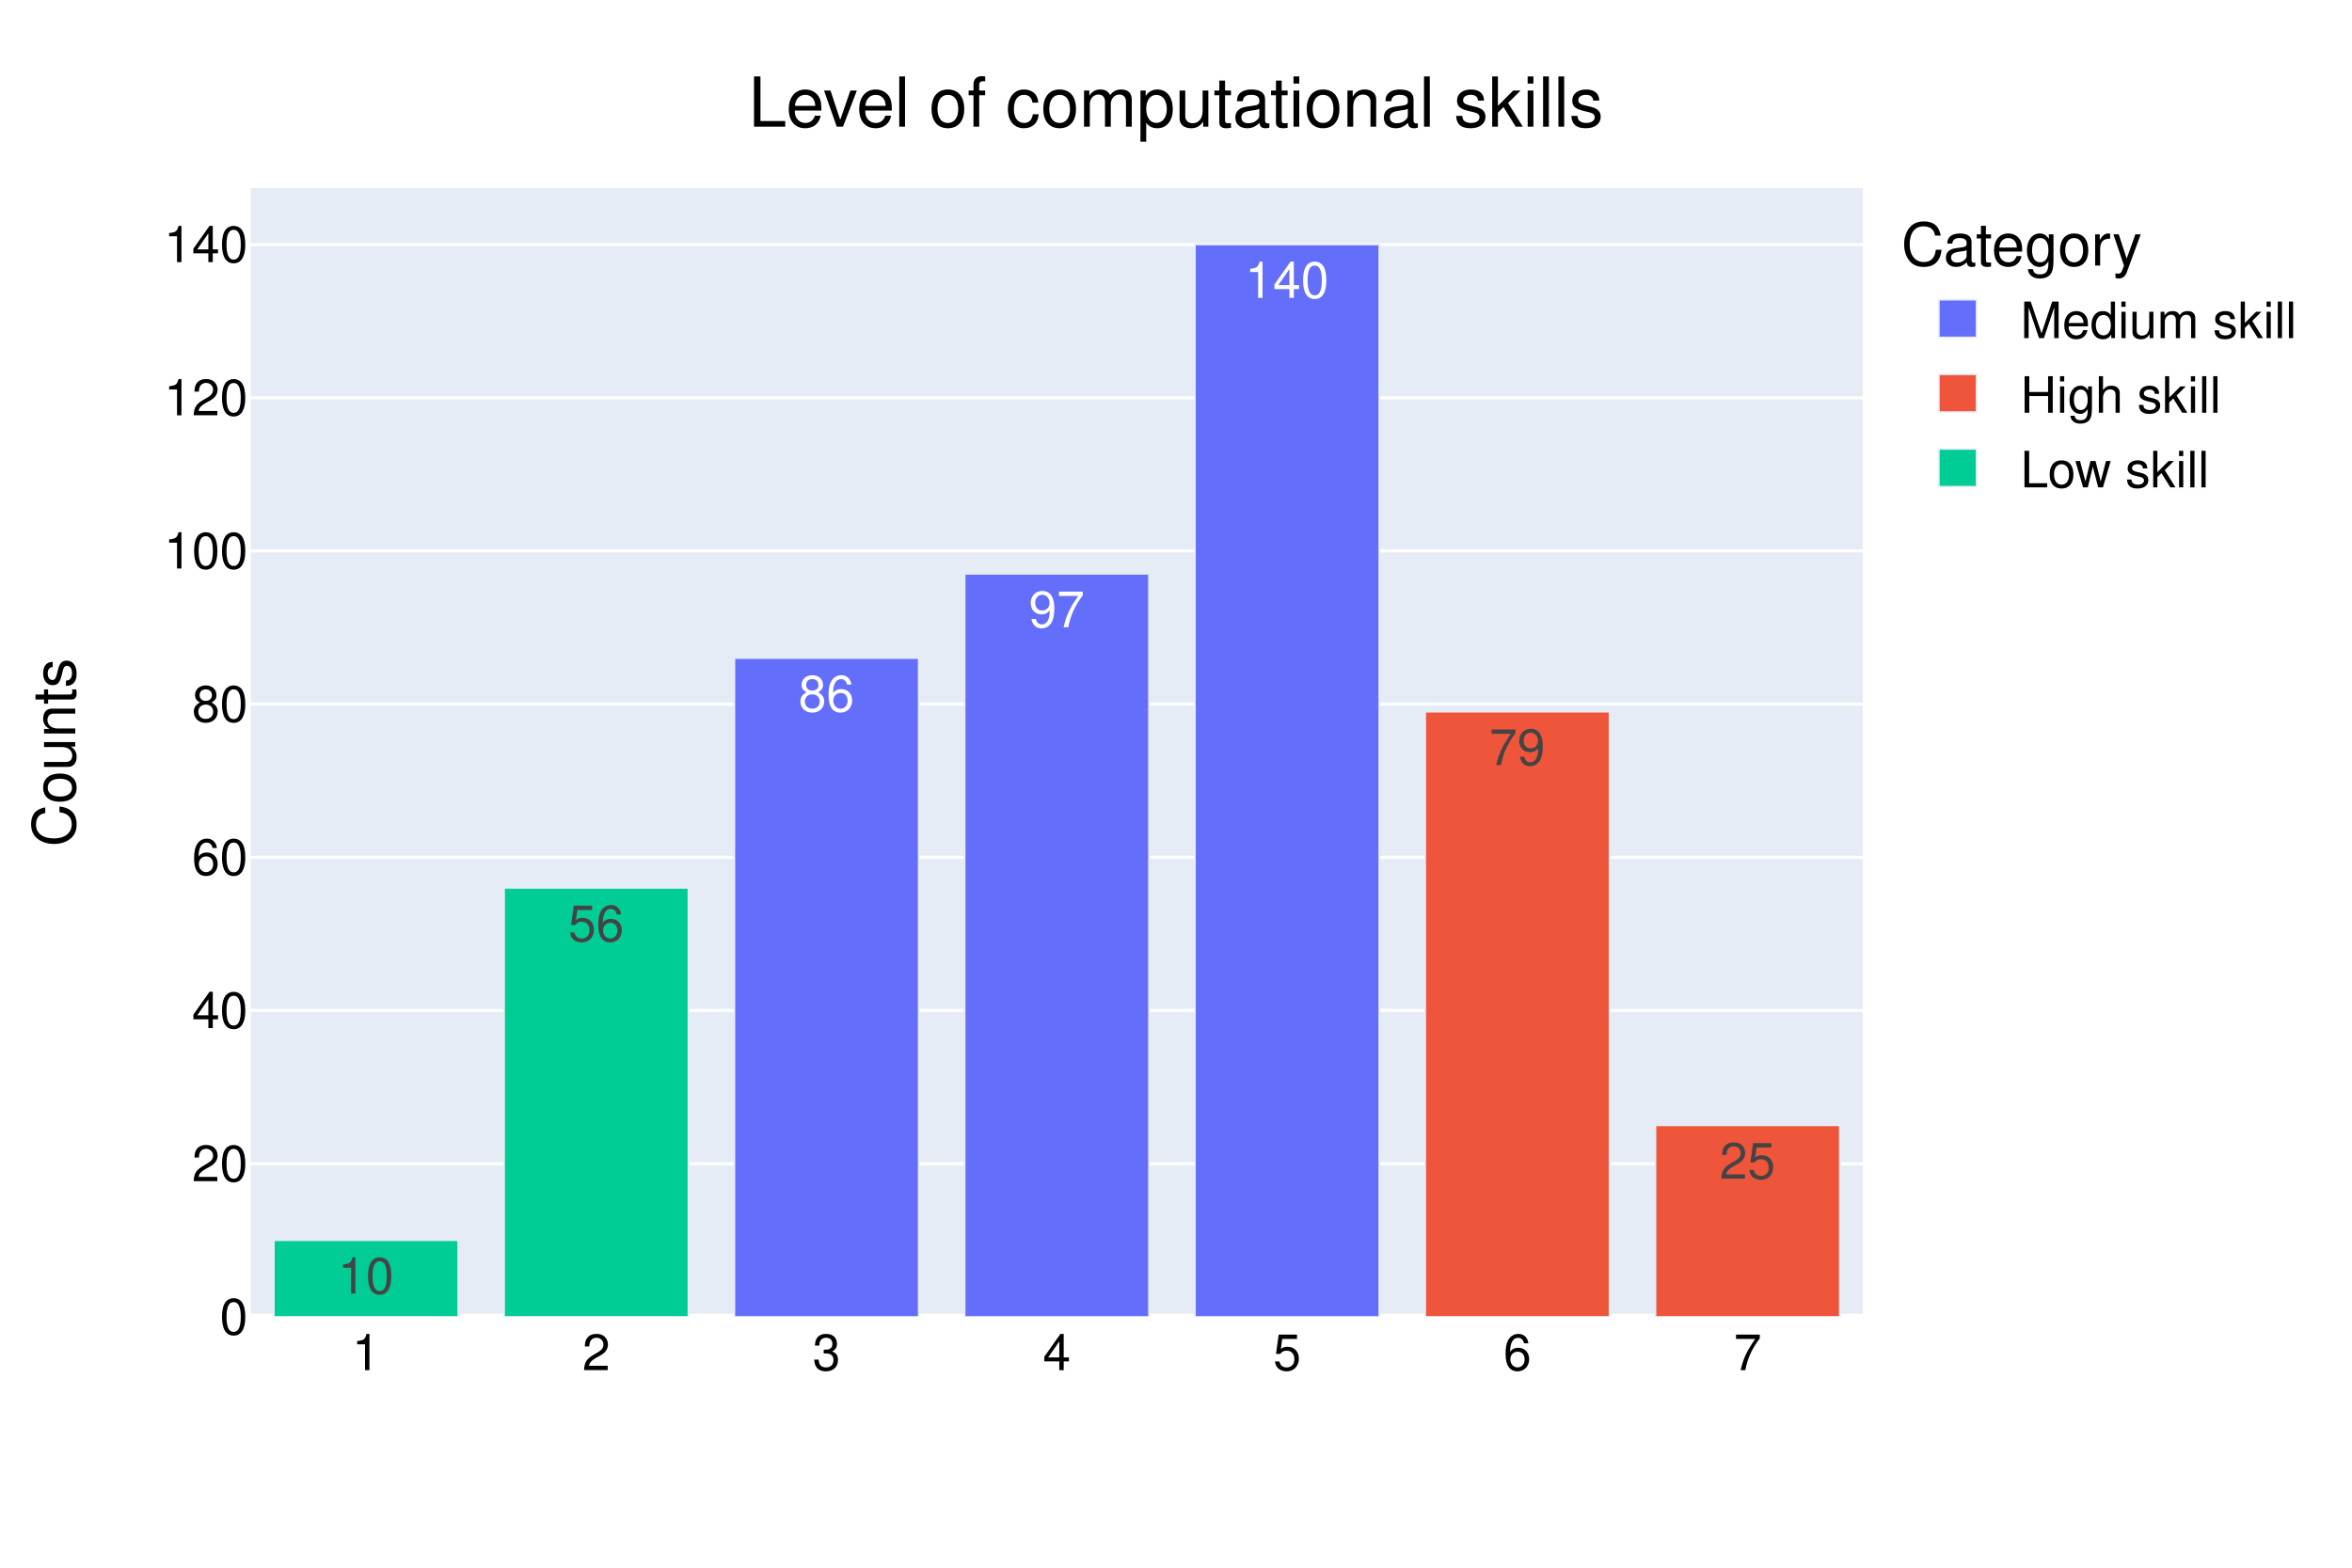
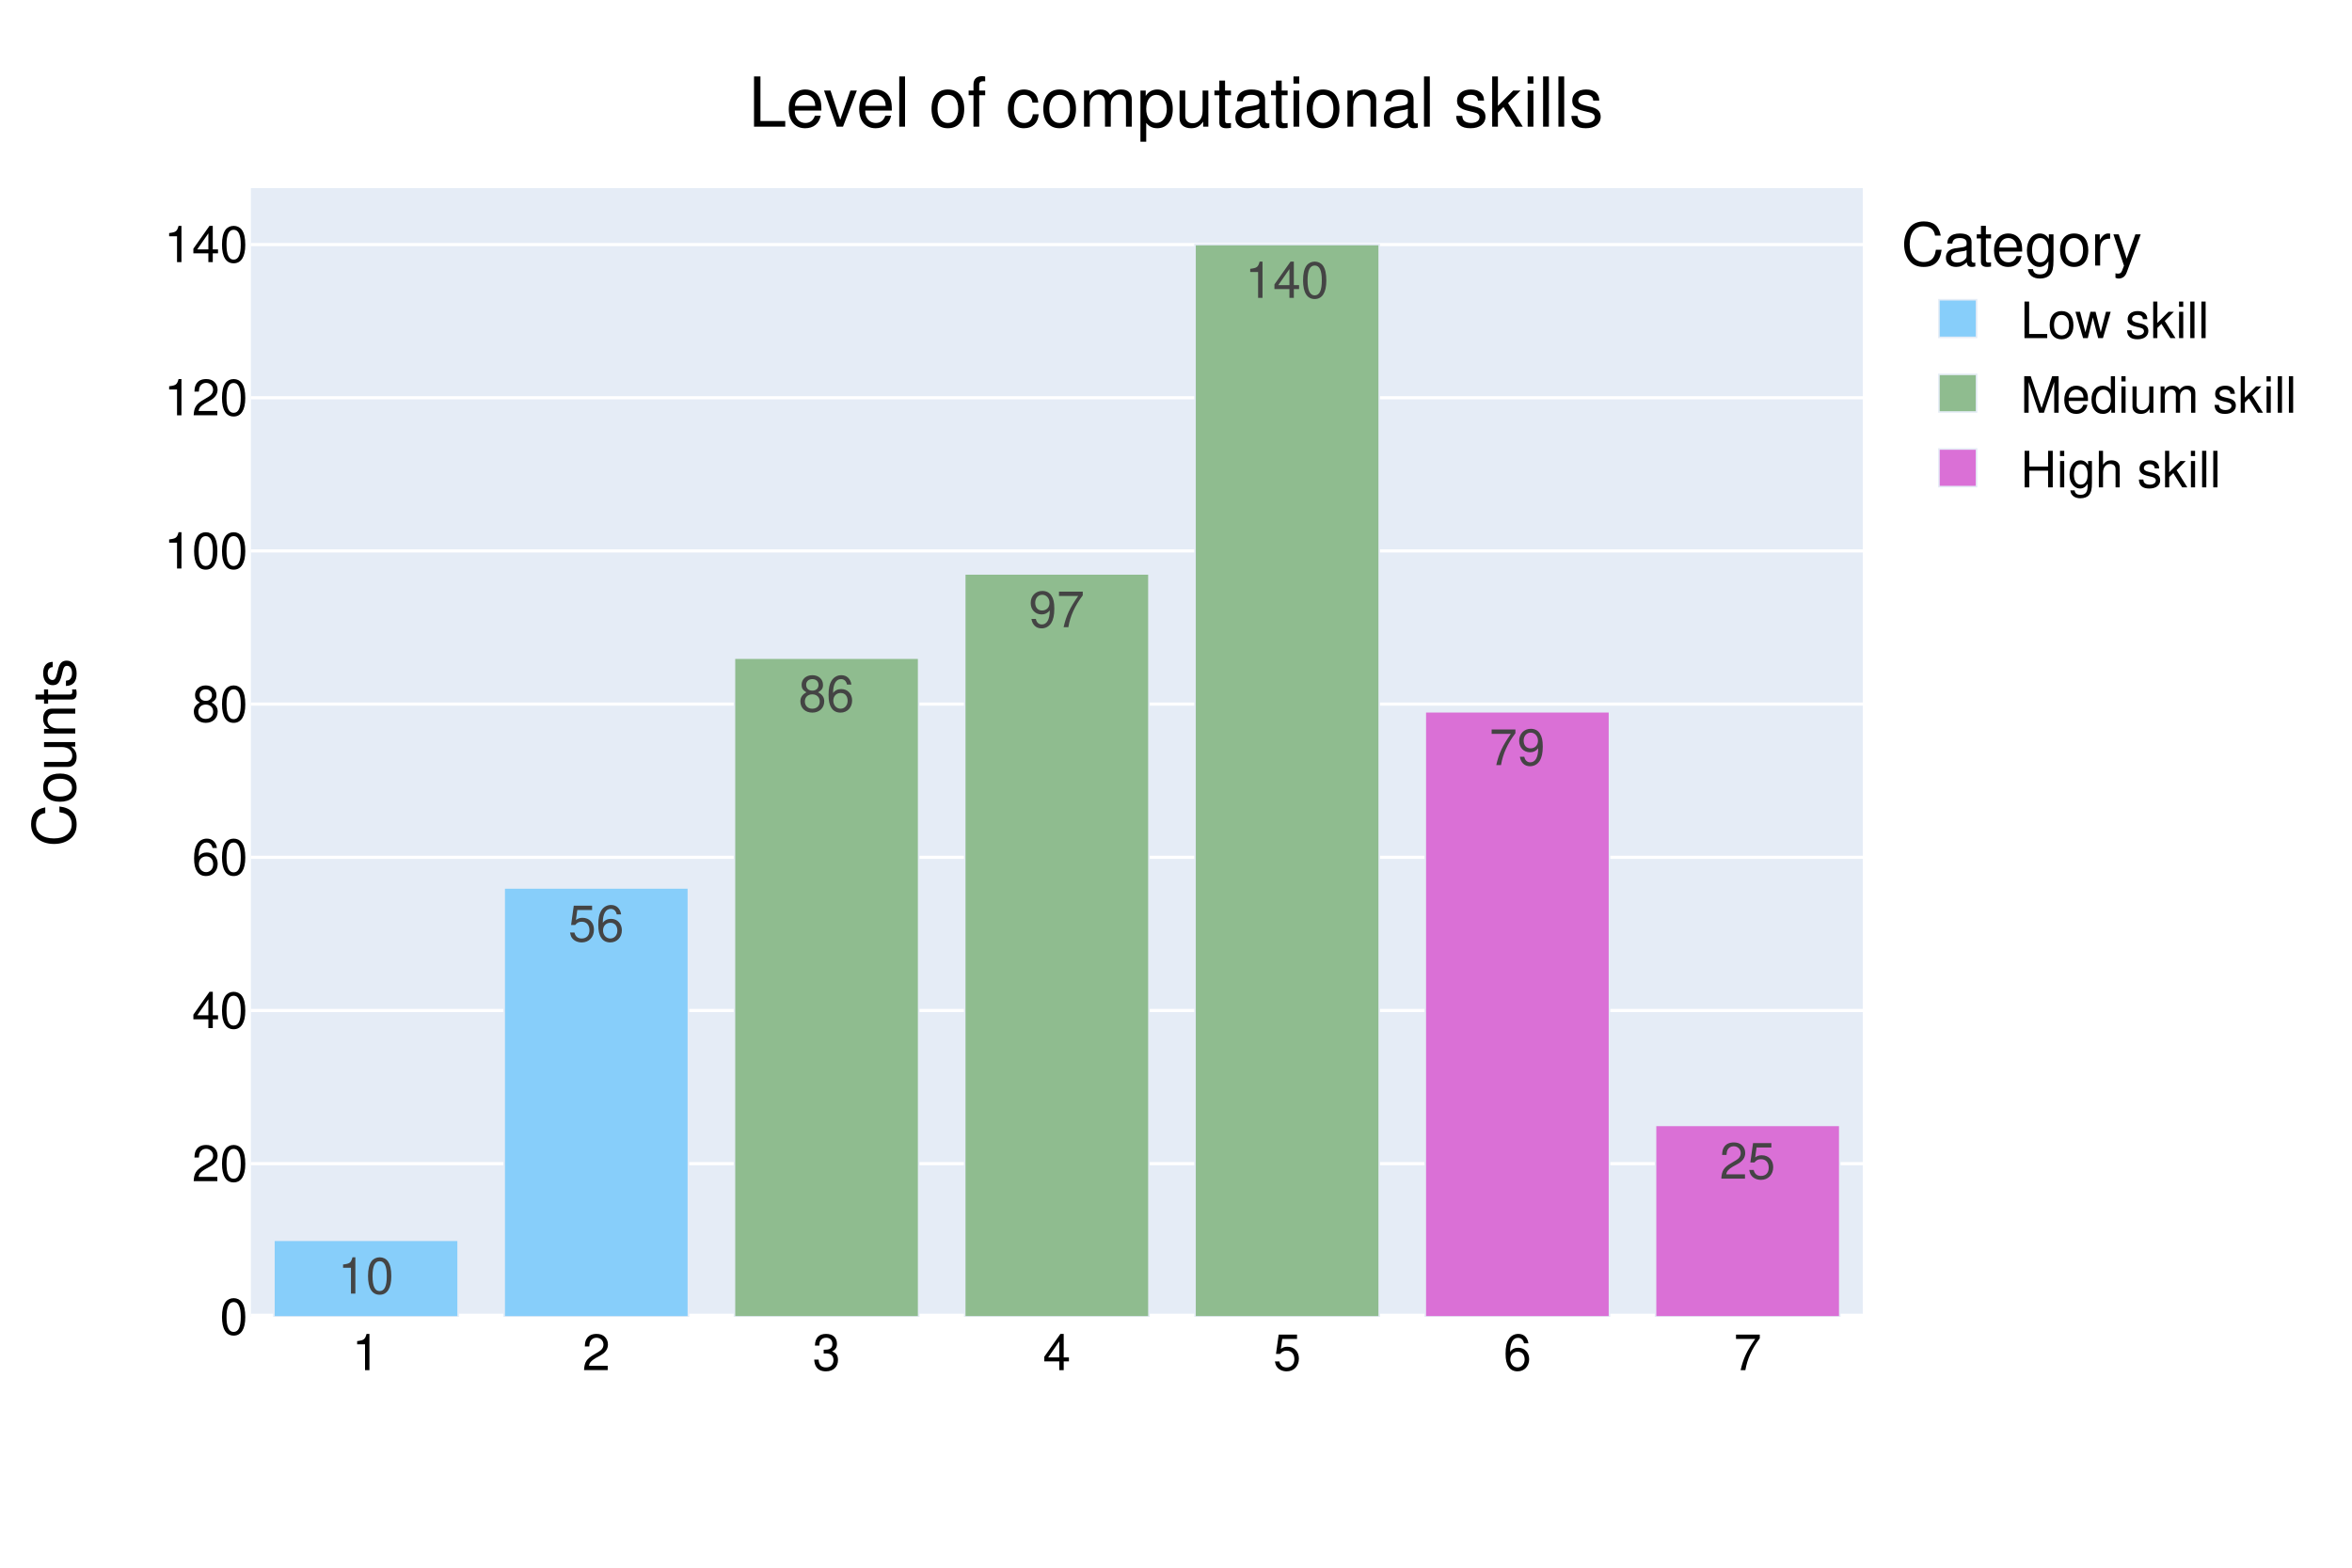
<svg xmlns="http://www.w3.org/2000/svg" class="main-svg" width="750" height="500" style="" viewBox="0 0 750 500">
  <rect x="0" y="0" width="750" height="500" style="fill: rgb(255, 255, 255); fill-opacity: 1;" />
-   <defs id="defs-599d15">
+   <defs id="defs-5c9c13">
    <g class="clips">
-       <clipPath id="clip599d15xyplot" class="plotclip">
+       <clipPath id="clip5c9c13xyplot" class="plotclip">
        <rect width="514" height="360" />
      </clipPath>
-       <clipPath class="axesclip" id="clip599d15x">
+       <clipPath class="axesclip" id="clip5c9c13x">
        <rect x="80" y="0" width="514" height="500" />
      </clipPath>
-       <clipPath class="axesclip" id="clip599d15y">
+       <clipPath class="axesclip" id="clip5c9c13y">
        <rect x="0" y="60" width="750" height="360" />
      </clipPath>
-       <clipPath class="axesclip" id="clip599d15xy">
+       <clipPath class="axesclip" id="clip5c9c13xy">
        <rect x="80" y="60" width="514" height="360" />
      </clipPath>
    </g>
    <g class="gradients" />
    <g class="patterns" />
  </defs>
  <g class="bglayer">
    <rect class="bg" x="80" y="60" width="514" height="360" style="fill: rgb(229, 236, 246); fill-opacity: 1; stroke-width: 0;" />
  </g>
  <g class="layer-below">
    <g class="imagelayer" />
    <g class="shapelayer" />
  </g>
  <g class="cartesianlayer">
    <g class="subplot xy">
      <g class="layer-subplot">
        <g class="shapelayer" />
        <g class="imagelayer" />
      </g>
      <g class="minor-gridlayer">
        <g class="x" />
        <g class="y" />
      </g>
      <g class="gridlayer">
        <g class="x" />
        <g class="y">
          <path class="ygrid crisp" transform="translate(0,371.14)" d="M80,0h514" style="stroke: rgb(255, 255, 255); stroke-opacity: 1; stroke-width: 1px;" />
          <path class="ygrid crisp" transform="translate(0,322.29)" d="M80,0h514" style="stroke: rgb(255, 255, 255); stroke-opacity: 1; stroke-width: 1px;" />
          <path class="ygrid crisp" transform="translate(0,273.43)" d="M80,0h514" style="stroke: rgb(255, 255, 255); stroke-opacity: 1; stroke-width: 1px;" />
          <path class="ygrid crisp" transform="translate(0,224.57)" d="M80,0h514" style="stroke: rgb(255, 255, 255); stroke-opacity: 1; stroke-width: 1px;" />
          <path class="ygrid crisp" transform="translate(0,175.71)" d="M80,0h514" style="stroke: rgb(255, 255, 255); stroke-opacity: 1; stroke-width: 1px;" />
          <path class="ygrid crisp" transform="translate(0,126.86)" d="M80,0h514" style="stroke: rgb(255, 255, 255); stroke-opacity: 1; stroke-width: 1px;" />
          <path class="ygrid crisp" transform="translate(0,78)" d="M80,0h514" style="stroke: rgb(255, 255, 255); stroke-opacity: 1; stroke-width: 1px;" />
        </g>
      </g>
      <g class="zerolinelayer">
        <path class="yzl zl crisp" transform="translate(0,420)" d="M80,0h514" style="stroke: rgb(255, 255, 255); stroke-opacity: 1; stroke-width: 2px;" />
      </g>
      <path class="xlines-below" />
      <path class="ylines-below" />
      <g class="overlines-below" />
      <g class="xaxislayer-below" />
      <g class="yaxislayer-below" />
      <g class="overaxes-below" />
-       <g class="plot" transform="translate(80,60)" clip-path="url(#clip599d15xyplot)">
+       <g class="plot" transform="translate(80,60)" clip-path="url(#clip5c9c13xyplot)">
        <g class="barlayer mlayer">
          <g class="trace bars" style="opacity: 1;">
            <g class="points">
              <g class="point">
-                 <path d="M301.06,360V18H359.8V360Z" style="vector-effect: non-scaling-stroke; opacity: 1; stroke-width: 0.5px; fill: rgb(99, 110, 250); fill-opacity: 1; stroke: rgb(229, 236, 246); stroke-opacity: 1;" />
-                 <text class="bartext bartext-inside" text-anchor="middle" data-notex="1" x="0" y="0" style="font-family: Helvetica; font-size: 16px; fill: rgb(255, 255, 255); fill-opacity: 1; white-space: pre;" transform="translate(330.3831,35)">140</text>
-               </g>
-               <g class="point">
-                 <path d="M227.63,360V123.04H286.37V360Z" style="vector-effect: non-scaling-stroke; opacity: 1; stroke-width: 0.5px; fill: rgb(99, 110, 250); fill-opacity: 1; stroke: rgb(229, 236, 246); stroke-opacity: 1;" />
-                 <text class="bartext bartext-inside" text-anchor="middle" data-notex="1" x="0" y="0" style="font-family: Helvetica; font-size: 16px; fill: rgb(255, 255, 255); fill-opacity: 1; white-space: pre;" transform="translate(256.9531,140.04)">97</text>
-               </g>
-               <g class="point">
-                 <path d="M154.2,360V149.91H212.94V360Z" style="vector-effect: non-scaling-stroke; opacity: 1; stroke-width: 0.5px; fill: rgb(99, 110, 250); fill-opacity: 1; stroke: rgb(229, 236, 246); stroke-opacity: 1;" />
-                 <text class="bartext bartext-inside" text-anchor="middle" data-notex="1" x="0" y="0" style="font-family: Helvetica; font-size: 16px; fill: rgb(255, 255, 255); fill-opacity: 1; white-space: pre;" transform="translate(183.5231,166.91)">86</text>
+                 <path d="M7.34,360V335.57H66.09V360Z" style="vector-effect: non-scaling-stroke; opacity: 1; stroke-width: 0.5px; fill: rgb(135, 206, 250); fill-opacity: 1; stroke: rgb(229, 236, 246); stroke-opacity: 1;" />
+                 <text class="bartext bartext-inside" text-anchor="middle" data-notex="1" x="0" y="0" style="font-family: Helvetica; font-size: 16px; fill: rgb(68, 68, 68); fill-opacity: 1; white-space: pre;" transform="translate(36.66813,352.57)">10</text>
+               </g>
+               <g class="point">
+                 <path d="M80.77,360V223.2H139.51V360Z" style="vector-effect: non-scaling-stroke; opacity: 1; stroke-width: 0.5px; fill: rgb(135, 206, 250); fill-opacity: 1; stroke: rgb(229, 236, 246); stroke-opacity: 1;" />
+                 <text class="bartext bartext-inside" text-anchor="middle" data-notex="1" x="0" y="0" style="font-family: Helvetica; font-size: 16px; fill: rgb(68, 68, 68); fill-opacity: 1; white-space: pre;" transform="translate(110.0931,240.2)">56</text>
              </g>
            </g>
          </g>
          <g class="trace bars" style="opacity: 1;">
            <g class="points">
              <g class="point">
-                 <path d="M374.49,360V167.01H433.23V360Z" style="vector-effect: non-scaling-stroke; opacity: 1; stroke-width: 0.5px; fill: rgb(239, 85, 59); fill-opacity: 1; stroke: rgb(229, 236, 246); stroke-opacity: 1;" />
-                 <text class="bartext bartext-inside" text-anchor="middle" data-notex="1" x="0" y="0" style="font-family: Helvetica; font-size: 16px; fill: rgb(68, 68, 68); fill-opacity: 1; white-space: pre;" transform="translate(403.8131,184.01)">79</text>
-               </g>
-               <g class="point">
-                 <path d="M447.91,360V298.93H506.66V360Z" style="vector-effect: non-scaling-stroke; opacity: 1; stroke-width: 0.5px; fill: rgb(239, 85, 59); fill-opacity: 1; stroke: rgb(229, 236, 246); stroke-opacity: 1;" />
-                 <text class="bartext bartext-inside" text-anchor="middle" data-notex="1" x="0" y="0" style="font-family: Helvetica; font-size: 16px; fill: rgb(68, 68, 68); fill-opacity: 1; white-space: pre;" transform="translate(477.2381,315.93)">25</text>
+                 <path d="M154.2,360V149.91H212.94V360Z" style="vector-effect: non-scaling-stroke; opacity: 1; stroke-width: 0.5px; fill: rgb(143, 188, 143); fill-opacity: 1; stroke: rgb(229, 236, 246); stroke-opacity: 1;" />
+                 <text class="bartext bartext-inside" text-anchor="middle" data-notex="1" x="0" y="0" style="font-family: Helvetica; font-size: 16px; fill: rgb(68, 68, 68); fill-opacity: 1; white-space: pre;" transform="translate(183.5231,166.91)">86</text>
+               </g>
+               <g class="point">
+                 <path d="M227.63,360V123.04H286.37V360Z" style="vector-effect: non-scaling-stroke; opacity: 1; stroke-width: 0.5px; fill: rgb(143, 188, 143); fill-opacity: 1; stroke: rgb(229, 236, 246); stroke-opacity: 1;" />
+                 <text class="bartext bartext-inside" text-anchor="middle" data-notex="1" x="0" y="0" style="font-family: Helvetica; font-size: 16px; fill: rgb(68, 68, 68); fill-opacity: 1; white-space: pre;" transform="translate(256.9531,140.04)">97</text>
+               </g>
+               <g class="point">
+                 <path d="M301.06,360V18H359.8V360Z" style="vector-effect: non-scaling-stroke; opacity: 1; stroke-width: 0.5px; fill: rgb(143, 188, 143); fill-opacity: 1; stroke: rgb(229, 236, 246); stroke-opacity: 1;" />
+                 <text class="bartext bartext-inside" text-anchor="middle" data-notex="1" x="0" y="0" style="font-family: Helvetica; font-size: 16px; fill: rgb(68, 68, 68); fill-opacity: 1; white-space: pre;" transform="translate(330.3831,35)">140</text>
              </g>
            </g>
          </g>
          <g class="trace bars" style="opacity: 1;">
            <g class="points">
              <g class="point">
-                 <path d="M80.77,360V223.2H139.51V360Z" style="vector-effect: non-scaling-stroke; opacity: 1; stroke-width: 0.5px; fill: rgb(0, 204, 150); fill-opacity: 1; stroke: rgb(229, 236, 246); stroke-opacity: 1;" />
-                 <text class="bartext bartext-inside" text-anchor="middle" data-notex="1" x="0" y="0" style="font-family: Helvetica; font-size: 16px; fill: rgb(68, 68, 68); fill-opacity: 1; white-space: pre;" transform="translate(110.0931,240.2)">56</text>
-               </g>
-               <g class="point">
-                 <path d="M7.34,360V335.57H66.09V360Z" style="vector-effect: non-scaling-stroke; opacity: 1; stroke-width: 0.5px; fill: rgb(0, 204, 150); fill-opacity: 1; stroke: rgb(229, 236, 246); stroke-opacity: 1;" />
-                 <text class="bartext bartext-inside" text-anchor="middle" data-notex="1" x="0" y="0" style="font-family: Helvetica; font-size: 16px; fill: rgb(68, 68, 68); fill-opacity: 1; white-space: pre;" transform="translate(36.66813,352.57)">10</text>
+                 <path d="M374.49,360V167.01H433.23V360Z" style="vector-effect: non-scaling-stroke; opacity: 1; stroke-width: 0.5px; fill: rgb(218, 112, 214); fill-opacity: 1; stroke: rgb(229, 236, 246); stroke-opacity: 1;" />
+                 <text class="bartext bartext-inside" text-anchor="middle" data-notex="1" x="0" y="0" style="font-family: Helvetica; font-size: 16px; fill: rgb(68, 68, 68); fill-opacity: 1; white-space: pre;" transform="translate(403.8131,184.01)">79</text>
+               </g>
+               <g class="point">
+                 <path d="M447.91,360V298.93H506.66V360Z" style="vector-effect: non-scaling-stroke; opacity: 1; stroke-width: 0.5px; fill: rgb(218, 112, 214); fill-opacity: 1; stroke: rgb(229, 236, 246); stroke-opacity: 1;" />
+                 <text class="bartext bartext-inside" text-anchor="middle" data-notex="1" x="0" y="0" style="font-family: Helvetica; font-size: 16px; fill: rgb(68, 68, 68); fill-opacity: 1; white-space: pre;" transform="translate(477.2381,315.93)">25</text>
              </g>
            </g>
          </g>
        </g>
      </g>
      <g class="overplot" />
      <path class="xlines-above crisp" d="M0,0" style="fill: none;" />
      <path class="ylines-above crisp" d="M0,0" style="fill: none;" />
      <g class="overlines-above" />
      <g class="xaxislayer-above">
        <g class="xtick">
          <text text-anchor="middle" x="0" y="437" transform="translate(116.71,0)" style="font-family: Helvetica; font-size: 16px; fill: rgb(0, 0, 0); fill-opacity: 1; white-space: pre; opacity: 1;">1</text>
        </g>
        <g class="xtick">
          <text text-anchor="middle" x="0" y="437" style="font-family: Helvetica; font-size: 16px; fill: rgb(0, 0, 0); fill-opacity: 1; white-space: pre; opacity: 1;" transform="translate(190.14,0)">2</text>
        </g>
        <g class="xtick">
          <text text-anchor="middle" x="0" y="437" style="font-family: Helvetica; font-size: 16px; fill: rgb(0, 0, 0); fill-opacity: 1; white-space: pre; opacity: 1;" transform="translate(263.57,0)">3</text>
        </g>
        <g class="xtick">
          <text text-anchor="middle" x="0" y="437" style="font-family: Helvetica; font-size: 16px; fill: rgb(0, 0, 0); fill-opacity: 1; white-space: pre; opacity: 1;" transform="translate(337,0)">4</text>
        </g>
        <g class="xtick">
          <text text-anchor="middle" x="0" y="437" style="font-family: Helvetica; font-size: 16px; fill: rgb(0, 0, 0); fill-opacity: 1; white-space: pre; opacity: 1;" transform="translate(410.43,0)">5</text>
        </g>
        <g class="xtick">
          <text text-anchor="middle" x="0" y="437" style="font-family: Helvetica; font-size: 16px; fill: rgb(0, 0, 0); fill-opacity: 1; white-space: pre; opacity: 1;" transform="translate(483.86,0)">6</text>
        </g>
        <g class="xtick">
          <text text-anchor="middle" x="0" y="437" style="font-family: Helvetica; font-size: 16px; fill: rgb(0, 0, 0); fill-opacity: 1; white-space: pre; opacity: 1;" transform="translate(557.29,0)">7</text>
        </g>
      </g>
      <g class="yaxislayer-above">
        <g class="ytick">
          <text text-anchor="end" x="79" y="5.6" transform="translate(0,420)" style="font-family: Helvetica; font-size: 16px; fill: rgb(0, 0, 0); fill-opacity: 1; white-space: pre; opacity: 1;">0</text>
        </g>
        <g class="ytick">
          <text text-anchor="end" x="79" y="5.6" style="font-family: Helvetica; font-size: 16px; fill: rgb(0, 0, 0); fill-opacity: 1; white-space: pre; opacity: 1;" transform="translate(0,371.14)">20</text>
        </g>
        <g class="ytick">
          <text text-anchor="end" x="79" y="5.6" style="font-family: Helvetica; font-size: 16px; fill: rgb(0, 0, 0); fill-opacity: 1; white-space: pre; opacity: 1;" transform="translate(0,322.29)">40</text>
        </g>
        <g class="ytick">
          <text text-anchor="end" x="79" y="5.6" style="font-family: Helvetica; font-size: 16px; fill: rgb(0, 0, 0); fill-opacity: 1; white-space: pre; opacity: 1;" transform="translate(0,273.43)">60</text>
        </g>
        <g class="ytick">
          <text text-anchor="end" x="79" y="5.6" style="font-family: Helvetica; font-size: 16px; fill: rgb(0, 0, 0); fill-opacity: 1; white-space: pre; opacity: 1;" transform="translate(0,224.57)">80</text>
        </g>
        <g class="ytick">
          <text text-anchor="end" x="79" y="5.6" style="font-family: Helvetica; font-size: 16px; fill: rgb(0, 0, 0); fill-opacity: 1; white-space: pre; opacity: 1;" transform="translate(0,175.71)">100</text>
        </g>
        <g class="ytick">
          <text text-anchor="end" x="79" y="5.6" style="font-family: Helvetica; font-size: 16px; fill: rgb(0, 0, 0); fill-opacity: 1; white-space: pre; opacity: 1;" transform="translate(0,126.86)">120</text>
        </g>
        <g class="ytick">
          <text text-anchor="end" x="79" y="5.6" style="font-family: Helvetica; font-size: 16px; fill: rgb(0, 0, 0); fill-opacity: 1; white-space: pre; opacity: 1;" transform="translate(0,78)">140</text>
        </g>
      </g>
      <g class="overaxes-above" />
    </g>
  </g>
  <g class="polarlayer" />
  <g class="smithlayer" />
  <g class="ternarylayer" />
  <g class="geolayer" />
  <g class="funnelarealayer" />
  <g class="pielayer" />
  <g class="iciclelayer" />
  <g class="treemaplayer" />
  <g class="sunburstlayer" />
  <g class="glimages" />
-   <defs id="topdefs-599d15">
+   <defs id="topdefs-5c9c13">
    <g class="clips" />
-     <clipPath id="legend599d15">
+     <clipPath id="legend5c9c13">
      <rect width="134" height="107" x="0" y="0" />
    </clipPath>
  </defs>
  <g class="layer-above">
    <g class="imagelayer" />
    <g class="shapelayer" />
  </g>
  <g class="infolayer">
    <g class="legend" pointer-events="all" transform="translate(604.28,60)">
-       <rect class="bg" shape-rendering="crispEdges" style="stroke: rgb(68, 68, 68); stroke-opacity: 1; fill: rgb(255, 255, 255); fill-opacity: 1; stroke-width: 0px;" width="134" height="107" x="0" y="0" />
-       <g class="scrollbox" transform="" clip-path="url(#legend599d15)">
+       <rect class="bg" shape-rendering="crispEdges" width="134" height="107" x="0" y="0" style="stroke: rgb(68, 68, 68); stroke-opacity: 1; fill: rgb(255, 255, 255); fill-opacity: 1; stroke-width: 0px;" />
+       <g class="scrollbox" transform="" clip-path="url(#legend5c9c13)">
        <text class="legendtitletext" text-anchor="start" x="2" y="24.7" style="font-family: Helvetica; font-size: 19px; fill: rgb(0, 0, 0); fill-opacity: 1; white-space: pre;">Category</text>
        <g class="groups" transform="">
          <g class="traces" transform="translate(0,41.6)" style="opacity: 1;">
+             <text class="legendtext" text-anchor="start" x="40" y="6.24" style="font-family: Helvetica; font-size: 16px; fill: rgb(0, 0, 0); fill-opacity: 1; white-space: pre;">Low skill</text>
+             <g class="layers" style="opacity: 1;">
+               <g class="legendfill" />
+               <g class="legendlines" />
+               <g class="legendsymbols">
+                 <g class="legendpoints">
+                   <path class="legendundefined" d="M6,6H-6V-6H6Z" transform="translate(20,0)" style="stroke-width: 0.5px; fill: rgb(135, 206, 250); fill-opacity: 1; stroke: rgb(229, 236, 246); stroke-opacity: 1;" />
+                 </g>
+               </g>
+             </g>
+             <rect class="legendtoggle" x="0" y="-11.9" width="128.016" height="23.8" style="fill: rgb(0, 0, 0); fill-opacity: 0;" />
+           </g>
+         </g>
+         <g class="groups" transform="">
+           <g class="traces" transform="translate(0,65.4)" style="opacity: 1;">
            <text class="legendtext" text-anchor="start" x="40" y="6.24" style="font-family: Helvetica; font-size: 16px; fill: rgb(0, 0, 0); fill-opacity: 1; white-space: pre;">Medium skill</text>
            <g class="layers" style="opacity: 1;">
              <g class="legendfill" />
              <g class="legendlines" />
              <g class="legendsymbols">
                <g class="legendpoints">
-                   <path class="legendundefined" d="M6,6H-6V-6H6Z" transform="translate(20,0)" style="stroke-width: 0.5px; fill: rgb(99, 110, 250); fill-opacity: 1; stroke: rgb(229, 236, 246); stroke-opacity: 1;" />
+                   <path class="legendundefined" d="M6,6H-6V-6H6Z" transform="translate(20,0)" style="stroke-width: 0.5px; fill: rgb(143, 188, 143); fill-opacity: 1; stroke: rgb(229, 236, 246); stroke-opacity: 1;" />
                </g>
              </g>
            </g>
            <rect class="legendtoggle" x="0" y="-11.9" width="128.016" height="23.8" style="fill: rgb(0, 0, 0); fill-opacity: 0;" />
          </g>
        </g>
        <g class="groups" transform="">
-           <g class="traces" transform="translate(0,65.4)" style="opacity: 1;">
+           <g class="traces" transform="translate(0,89.2)" style="opacity: 1;">
            <text class="legendtext" text-anchor="start" x="40" y="6.24" style="font-family: Helvetica; font-size: 16px; fill: rgb(0, 0, 0); fill-opacity: 1; white-space: pre;">High skill</text>
            <g class="layers" style="opacity: 1;">
              <g class="legendfill" />
              <g class="legendlines" />
              <g class="legendsymbols">
                <g class="legendpoints">
-                   <path class="legendundefined" d="M6,6H-6V-6H6Z" transform="translate(20,0)" style="stroke-width: 0.5px; fill: rgb(239, 85, 59); fill-opacity: 1; stroke: rgb(229, 236, 246); stroke-opacity: 1;" />
+                   <path class="legendundefined" d="M6,6H-6V-6H6Z" transform="translate(20,0)" style="stroke-width: 0.5px; fill: rgb(218, 112, 214); fill-opacity: 1; stroke: rgb(229, 236, 246); stroke-opacity: 1;" />
                </g>
              </g>
            </g>
            <rect class="legendtoggle" x="0" y="-11.9" width="128.016" height="23.8" style="fill: rgb(0, 0, 0); fill-opacity: 0;" />
          </g>
        </g>
-         <g class="groups" transform="">
-           <g class="traces" transform="translate(0,89.2)" style="opacity: 1;">
-             <text class="legendtext" text-anchor="start" x="40" y="6.24" style="font-family: Helvetica; font-size: 16px; fill: rgb(0, 0, 0); fill-opacity: 1; white-space: pre;">Low skill</text>
-             <g class="layers" style="opacity: 1;">
-               <g class="legendfill" />
-               <g class="legendlines" />
-               <g class="legendsymbols">
-                 <g class="legendpoints">
-                   <path class="legendundefined" d="M6,6H-6V-6H6Z" transform="translate(20,0)" style="stroke-width: 0.5px; fill: rgb(0, 204, 150); fill-opacity: 1; stroke: rgb(229, 236, 246); stroke-opacity: 1;" />
-                 </g>
-               </g>
-             </g>
-             <rect class="legendtoggle" x="0" y="-11.9" width="128.016" height="23.8" style="fill: rgb(0, 0, 0); fill-opacity: 0;" />
-           </g>
-         </g>
-       </g>
-       <rect class="scrollbar" rx="20" ry="3" width="0" height="0" style="fill: rgb(128, 139, 164); fill-opacity: 1;" x="0" y="0" />
+       </g>
+       <rect class="scrollbar" rx="20" ry="3" width="0" height="0" x="0" y="0" style="fill: rgb(128, 139, 164); fill-opacity: 1;" />
    </g>
    <g class="g-gtitle">
      <text class="gtitle" x="375" y="25" text-anchor="middle" dy="0.7em" style="font-family: Helvetica; font-size: 22px; fill: rgb(0, 0, 0); opacity: 1; font-weight: normal; white-space: pre;">Level of computational skills</text>
    </g>
    <g class="g-xtitle" />
    <g class="g-ytitle">
      <text class="ytitle" transform="rotate(-90,23.99688,240)" x="23.997" y="240" text-anchor="middle" style="font-family: Helvetica; font-size: 19px; fill: rgb(0, 0, 0); opacity: 1; font-weight: normal; white-space: pre;">Counts</text>
    </g>
  </g>
</svg>
